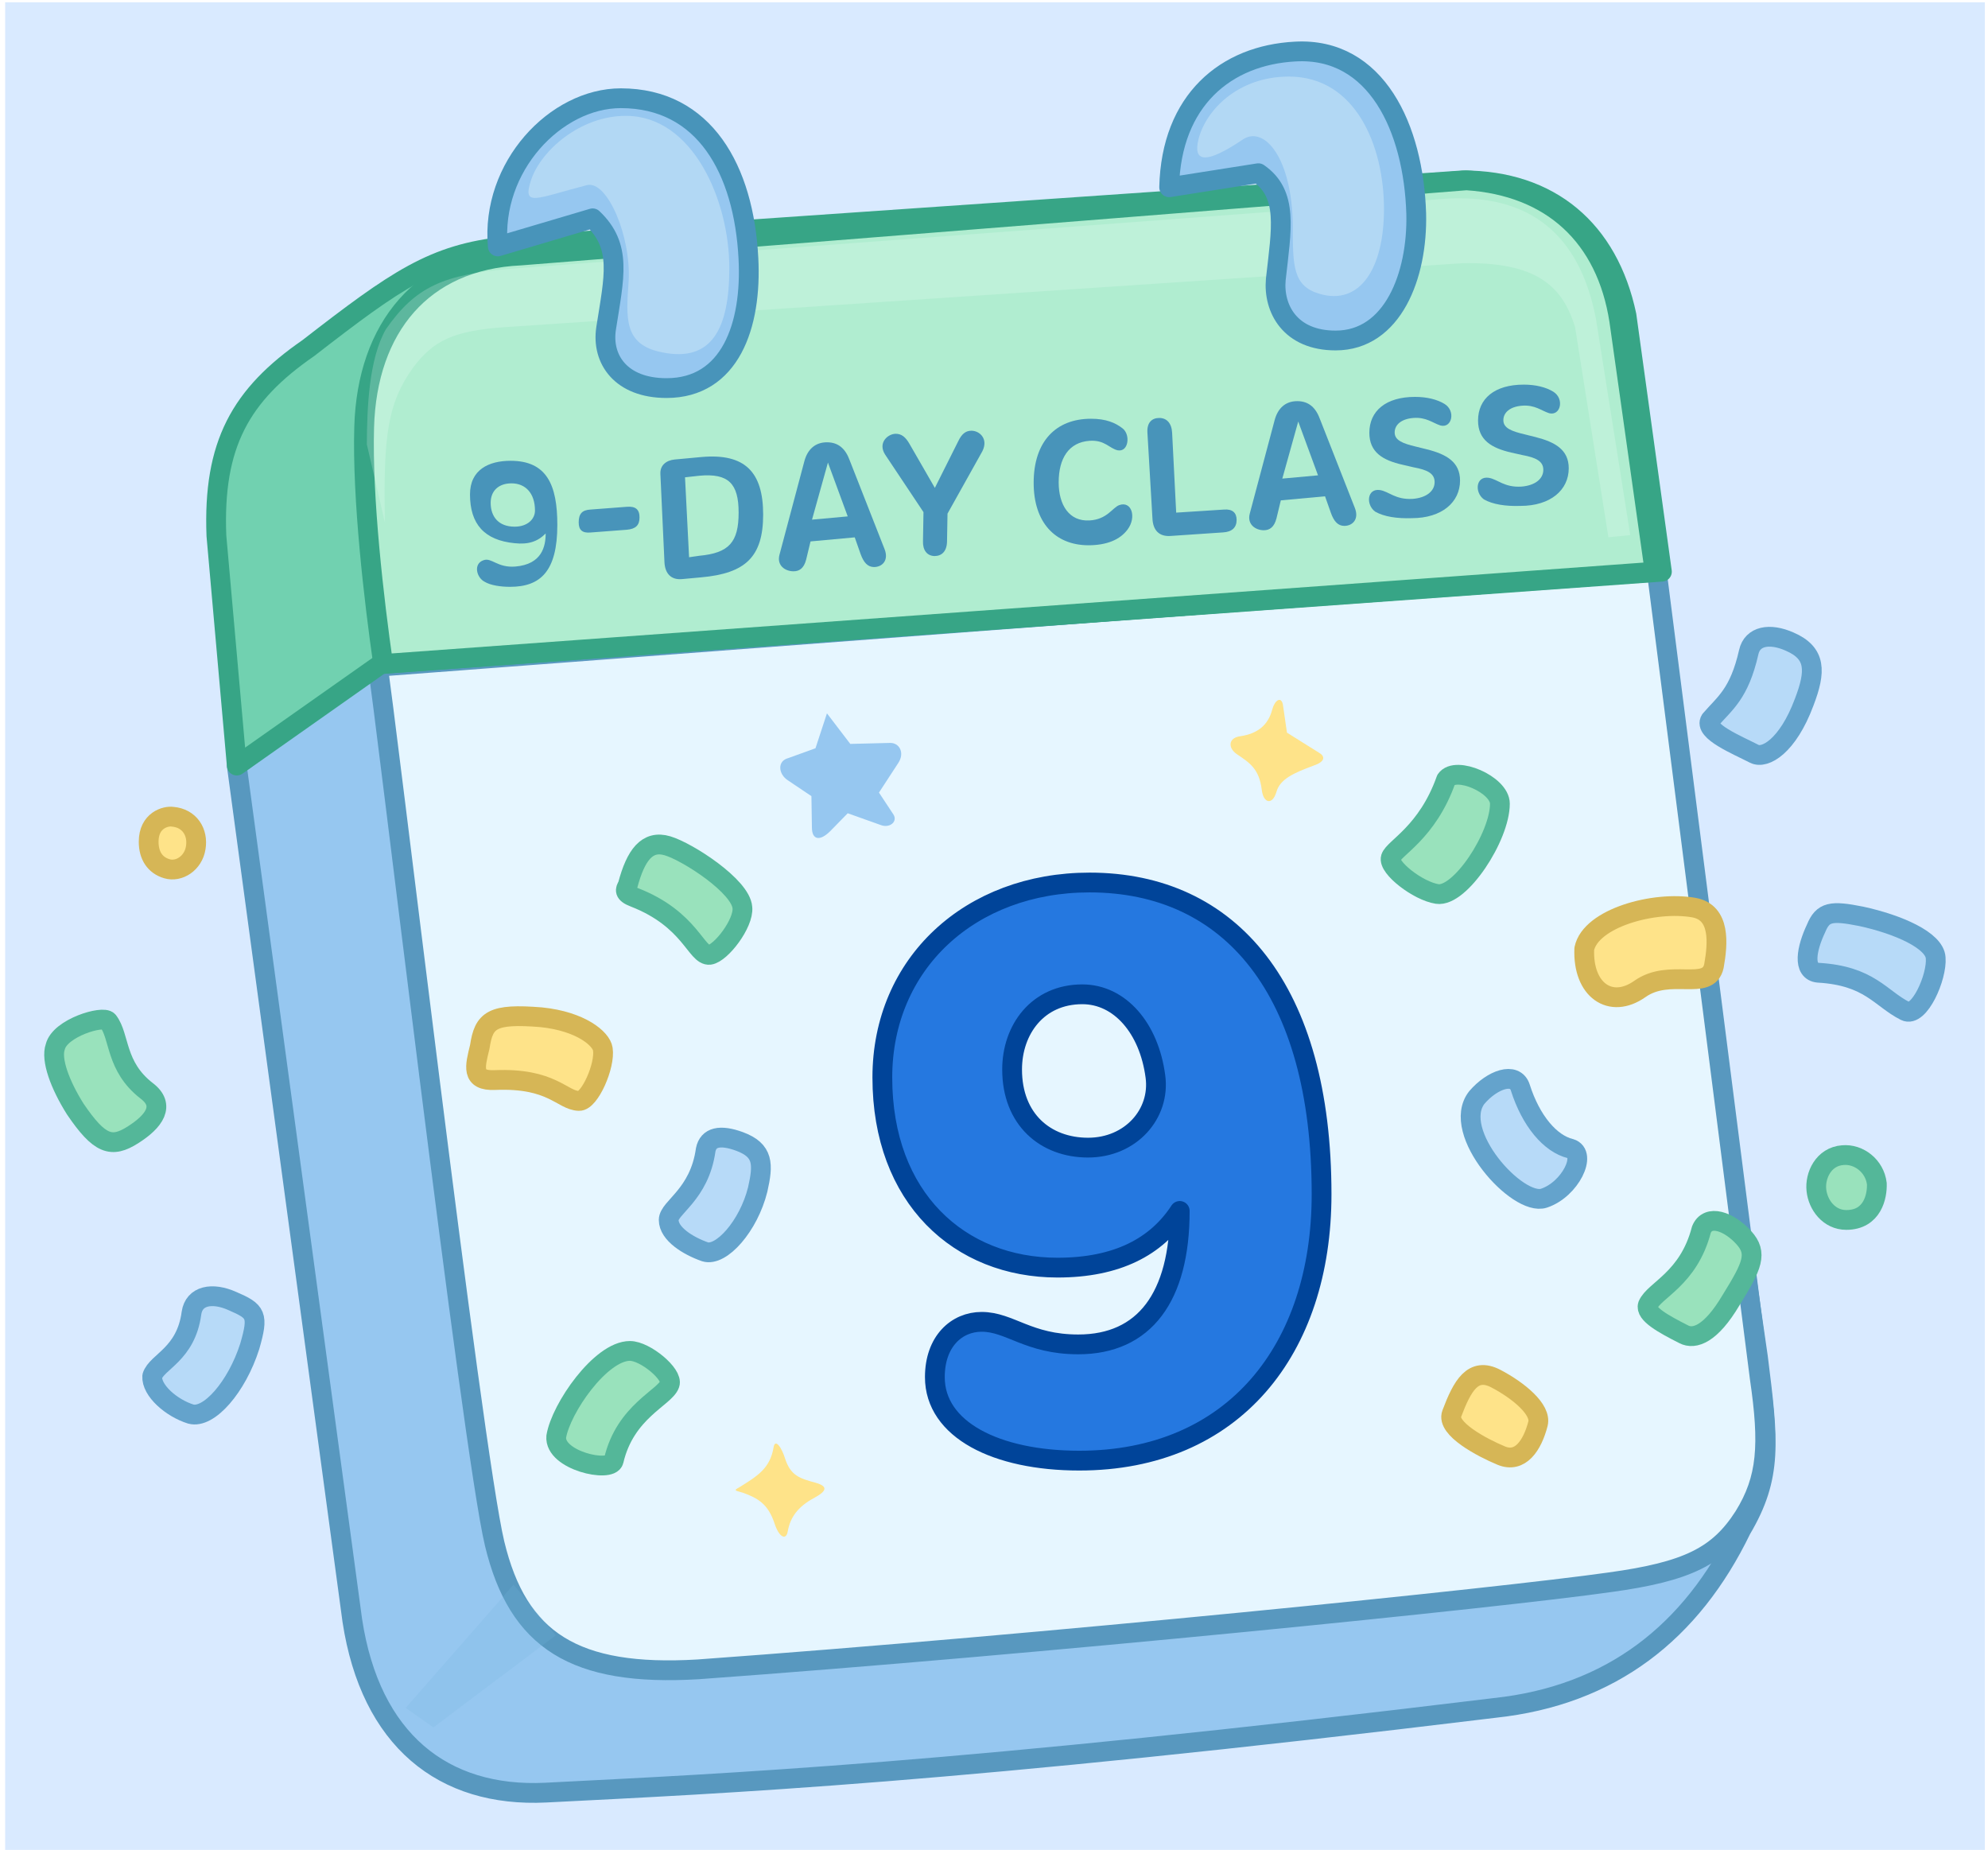
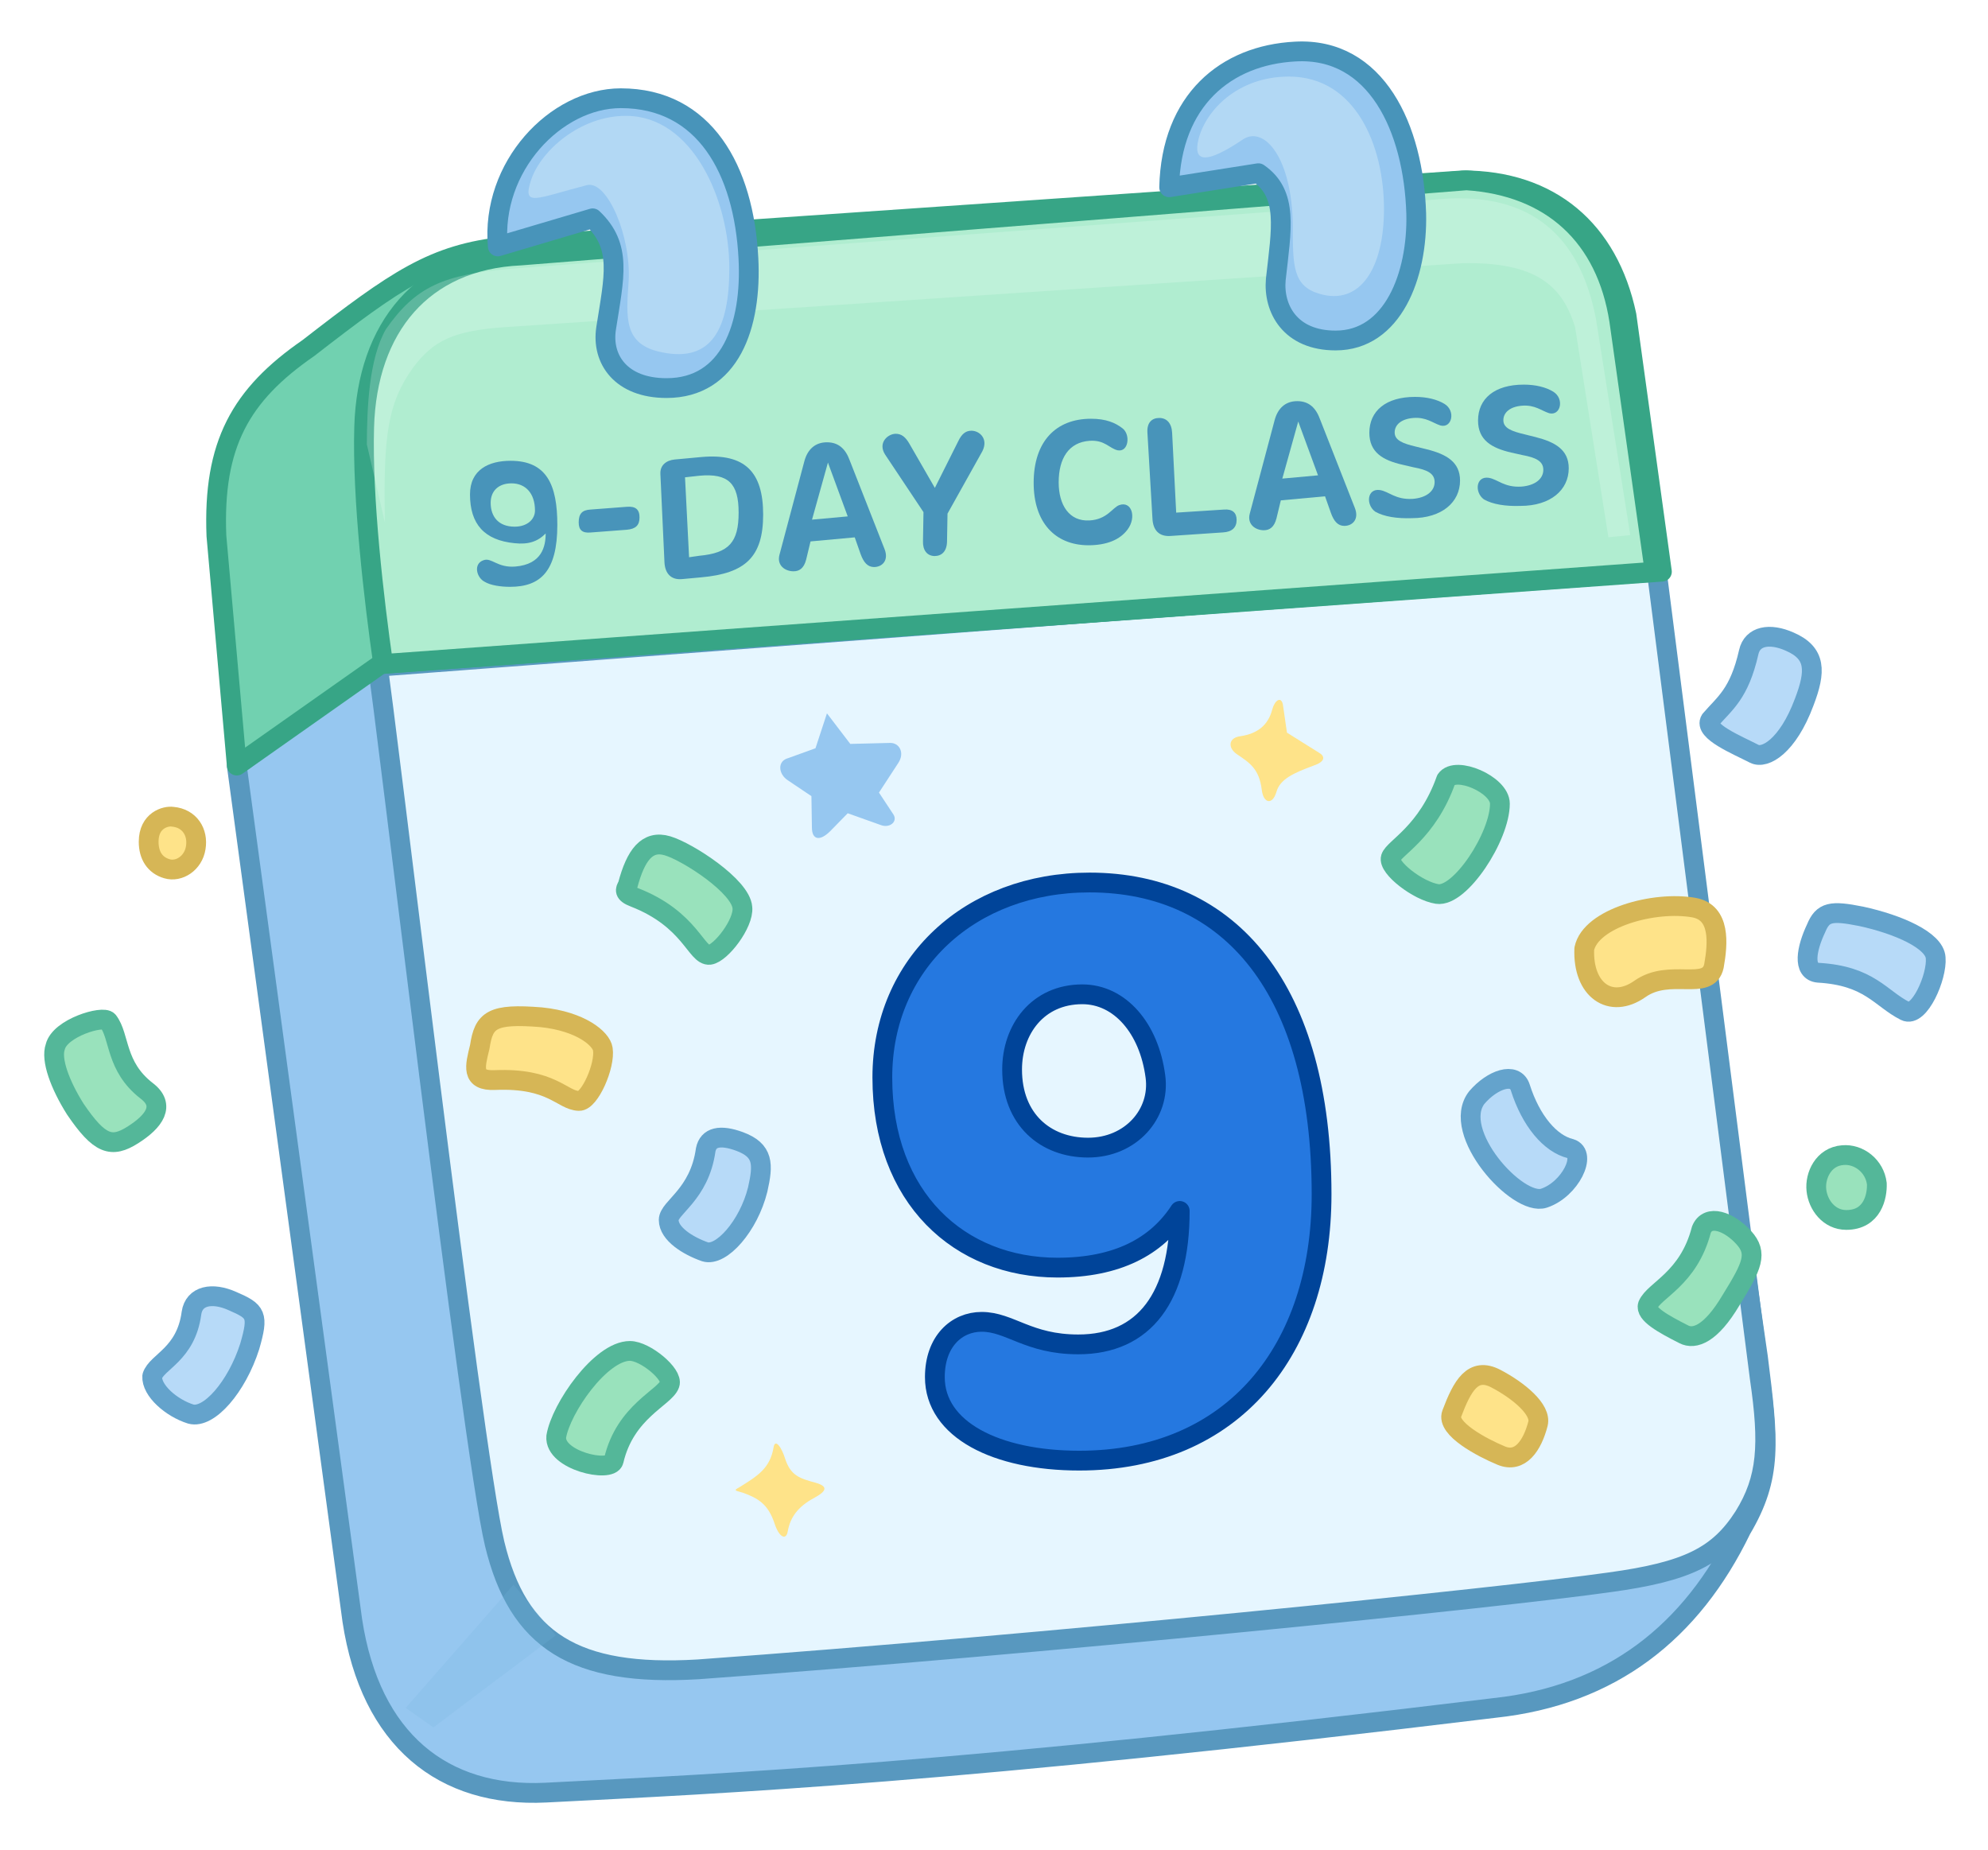
<svg xmlns="http://www.w3.org/2000/svg" width="201" height="187" viewBox="0 0 201 187" fill="none">
-   <path d="M 200.68,0.23 H 0.52 V 187 H 200.68 V 0.23 Z" fill="#D9EAFF" />
  <path d="M 23.94,77.39 L 35.62,163.81 C 37.46,175.88 44.79,181.72 55.18,181.21 C 73.39,180.28 96.62,179.29 151.11,172.65 C 162.91,171.39 171.03,164.99 176.06,154.6 C 179.22,149.28 178.81,145.71 177.74,137.19 L 166.26,57.79 L 37.82,67.12 L 23.94,77.39 Z" fill="#96C7F0" stroke="#5898BF" stroke-width="2" stroke-linecap="round" stroke-linejoin="round" />
  <path d="M 176.33,153.29 C 173.75,157.32 170.61,158.87 162.74,159.95 C 151.71,161.52 105.28,166.24 70.57,168.75 C 58.09,169.49 52.37,165.85 50.01,156.04 C 47.72,146.51 38.74,70.09 38.19,67.4 L 167.49,57.62 L 177.92,139.29 C 178.91,146.06 178.69,149.48 176.33,153.29 Z" fill="#E6F6FF" stroke="#5898BF" stroke-width="2" stroke-linecap="round" stroke-linejoin="round" />
  <path opacity="0.2" d="M 43.82,174.62 L 56.19,165.31 L 51.92,160.19 L 41.02,172.65 L 43.82,174.62 Z" fill="#74B3DB" />
  <path d="M 21.88,54.16 L 23.94,77.39 L 38.52,67.12 L 168.03,57.79 L 164.45,31.88 C 162.62,23.22 156.71,18.23 147.91,18.23 L 51.12,24.91 C 43.82,25.67 40.11,28.26 31.17,35.19 C 24.31,39.93 21.52,44.92 21.88,54.16 Z" fill="#71D1B0" stroke="#37A586" stroke-width="2" stroke-linecap="round" stroke-linejoin="round" />
  <path d="M 36.82,43.17 C 37.11,33.12 42.71,26.28 52.61,25.83 L 148.27,18.23 C 156.89,18.79 162.41,23.91 163.72,32.43 L 167.3,57.79 L 38.74,67.12 C 37.82,60.73 36.61,50.34 36.82,43.17 Z" fill="#B0EDD0" stroke="#37A586" stroke-width="2" stroke-linecap="round" stroke-linejoin="round" />
  <path opacity="0.2" d="M 39.01,33.29 C 42.01,28.99 44.79,27.74 51.82,27.15 L 146.42,20.07 C 155.81,19.62 159.95,24.91 161.36,32.22 L 164.83,54.09 L 162.62,54.31 L 159.25,33.07 C 157.94,28.77 155.16,26.46 147.83,26.61 L 51.04,33.07 C 45.87,33.43 43.82,34.42 41.77,37.16 C 39.21,40.73 38.74,43.97 38.92,52.83 L 37.09,44.92 C 37.11,41.11 37.31,36.29 39.01,33.29 Z" fill="#F5FFFE" />
  <path d="M 118.21,18.93 C 118.42,10.13 123.94,5.57 130.97,5.21 C 139.15,4.76 142.93,12.95 143.19,21.61 C 143.34,27.86 140.81,34.42 135.04,34.42 C 130.42,34.42 128.73,31.18 128.99,28.26 C 129.56,23.14 130.28,19.62 127.23,17.51 L 118.21,18.93 Z" fill="#96C7F0" stroke="#4894BA" stroke-width="2" stroke-linecap="round" stroke-linejoin="round" />
  <path d="M 50.33,24.91 C 49.61,16.86 56.19,9.93 62.77,9.93 C 71.23,9.93 75.21,17.15 75.67,26.11 C 76.03,32.91 73.82,39.23 67.39,39.23 C 62.77,39.23 60.81,36.31 61.28,33.21 C 62.1,27.96 62.92,24.91 59.92,22.07 L 50.33,24.91 Z" fill="#96C7F0" stroke="#4894BA" stroke-width="2" stroke-linecap="round" stroke-linejoin="round" />
  <path opacity="0.3" d="M 125.72,14.06 C 127.85,12.73 130.63,15.97 130.71,22.77 C 130.71,26.88 130.71,28.91 133.41,29.7 C 137.47,30.91 139.93,27.18 139.93,21.13 C 139.93,14.74 137.06,7.74 130.32,7.74 C 125.15,7.74 121.91,11.16 121.18,14.06 C 120.59,16.42 121.91,16.64 125.72,14.06 Z" fill="#F5FFFE" />
  <path opacity="0.3" d="M 59.36,18.71 C 61.41,18.23 63.82,23.91 63.56,28.41 C 63.3,32.17 63.05,34.84 66.91,35.61 C 71.92,36.66 73.74,33.29 73.74,27.1 C 73.74,20.23 70.04,11.71 63.28,11.71 C 58.66,11.71 54.72,15.21 53.71,18.15 C 52.78,20.99 54.09,20.07 59.36,18.71 Z" fill="#F5FFFE" />
  <path d="M 49.02,58.82 C 48.18,58.41 47.82,56.99 48.89,56.63 C 49.71,56.33 50.28,57.42 52.11,57.27 C 54.81,57.04 55.17,55.21 55.17,53.93 C 54.35,54.75 53.43,55.06 52.03,54.91 C 48.97,54.61 47.52,52.98 47.52,49.98 C 47.52,47.47 49.43,46.58 51.62,46.58 C 55.28,46.58 56.35,49.01 56.35,53.06 C 56.35,57.77 54.63,59.32 51.57,59.32 C 50.61,59.32 49.61,59.17 49.02,58.82 Z M 54.09,51.61 C 54.09,49.85 53.12,48.86 51.72,48.86 C 50.41,48.86 49.61,49.62 49.61,50.83 C 49.61,52.25 50.43,53.24 52.03,53.24 C 53.33,53.24 54.09,52.48 54.09,51.61 Z" fill="#4894BA" />
  <path d="M 58.51,52.81 C 58.51,51.92 58.87,51.56 59.69,51.51 L 63.38,51.23 C 64.25,51.16 64.66,51.49 64.66,52.3 C 64.66,53.12 64.25,53.47 63.38,53.55 L 59.69,53.83 C 58.87,53.9 58.51,53.57 58.51,52.81 Z" fill="#4894BA" />
  <path d="M 66.77,47.92 C 66.72,47.01 67.39,46.53 68.21,46.45 L 70.91,46.2 C 75.33,45.8 77.16,47.72 77.16,52.02 C 77.16,56.33 75.33,57.96 70.91,58.36 L 68.96,58.54 C 67.85,58.64 67.23,57.98 67.18,56.81 L 66.77,47.92 Z M 70.71,56.18 C 73.71,55.9 74.68,54.81 74.68,51.82 C 74.68,48.88 73.66,47.82 70.71,48.09 L 69.26,48.25 L 69.67,56.33 L 70.71,56.18 Z" fill="#4894BA" />
  <path d="M 78.81,56.08 L 81.33,46.61 C 81.64,45.47 82.38,44.71 83.61,44.71 C 84.82,44.71 85.51,45.42 85.92,46.56 L 89.44,55.52 C 89.88,56.66 89.19,57.32 88.37,57.32 C 87.73,57.32 87.32,56.86 87.01,56 L 86.42,54.32 L 81.95,54.73 L 81.51,56.56 C 81.28,57.45 80.82,57.75 80.23,57.75 C 79.39,57.75 78.52,57.17 78.81,56.08 Z M 85.71,52.2 L 83.71,46.76 L 82.1,52.53 L 85.71,52.2 Z" fill="#4894BA" />
  <path d="M 93.32,54.71 L 93.37,51.77 L 89.49,45.95 C 88.72,44.74 89.79,43.85 90.56,43.85 C 91.13,43.85 91.54,44.15 91.95,44.86 L 94.52,49.32 L 96.88,44.61 C 97.24,43.85 97.65,43.54 98.22,43.54 C 99.04,43.54 99.96,44.36 99.32,45.62 L 95.8,51.92 L 95.75,54.76 C 95.72,55.75 95.21,56.21 94.47,56.21 C 93.73,56.18 93.29,55.62 93.32,54.71 Z" fill="#4894BA" />
  <path d="M 104.51,48.81 C 104.51,44.61 106.77,42.33 110.31,42.33 C 111.81,42.33 112.78,42.73 113.52,43.32 C 114.31,43.95 114.11,45.72 113.01,45.52 C 112.17,45.34 111.71,44.45 110.16,44.56 C 108.06,44.71 107.04,46.33 107.04,48.76 C 107.04,51.06 108.11,52.73 110.16,52.61 C 111.94,52.51 112.47,51.32 113.16,51.06 C 114.42,50.61 114.93,52.28 114.01,53.52 C 113.24,54.56 111.91,55.12 110.01,55.12 C 106.64,55.09 104.51,52.78 104.51,48.81 Z" fill="#4894BA" />
  <path d="M 116.01,43.7 C 115.96,42.71 116.47,42.25 117.21,42.25 C 117.95,42.25 118.46,42.76 118.51,43.75 L 118.92,51.82 L 123.75,51.51 C 124.62,51.44 125.03,51.84 125.03,52.56 C 125.03,53.32 124.57,53.77 123.65,53.82 L 118.33,54.18 C 117.21,54.25 116.57,53.62 116.52,52.4 L 116.01,43.7 Z" fill="#4894BA" />
  <path d="M 126.36,51.92 L 128.88,42.45 C 129.19,41.31 129.93,40.55 131.16,40.55 C 132.37,40.55 133.06,41.26 133.47,42.4 L 136.99,51.36 C 137.43,52.5 136.74,53.16 135.92,53.16 C 135.28,53.16 134.87,52.71 134.56,51.84 L 133.97,50.17 L 129.5,50.58 L 129.06,52.4 C 128.83,53.29 128.37,53.6 127.78,53.6 C 126.94,53.6 126.07,53.01 126.36,51.92 Z M 133.26,48.05 L 131.26,42.61 L 129.65,48.38 L 133.26,48.05 Z" fill="#4894BA" />
  <path d="M 139.04,51.72 C 138.07,51.01 138.22,49.34 139.53,49.54 C 140.45,49.69 141.09,50.53 142.82,50.43 C 144.18,50.33 145.05,49.67 145.05,48.73 C 145.05,47.84 144.28,47.49 142.93,47.24 L 141.81,46.98 C 139.81,46.53 138.45,45.72 138.45,43.75 C 138.45,41.54 140.12,40.12 143.07,40.12 C 144.28,40.12 145.31,40.38 146.05,40.83 C 147.21,41.54 146.8,43.32 145.64,43.01 C 144.85,42.76 144.21,42.15 142.9,42.25 C 141.65,42.35 141.01,42.96 141.01,43.72 C 141.01,44.53 141.88,44.84 143.13,45.14 L 144.26,45.42 C 146.26,45.92 147.62,46.71 147.62,48.58 C 147.62,50.76 145.79,52.38 142.74,52.38 C 141.24,52.43 139.93,52.23 139.04,51.72 Z" fill="#4894BA" />
  <path d="M 150.03,50.48 C 149.06,49.77 149.22,48.1 150.52,48.3 C 151.44,48.45 152.08,49.29 153.81,49.19 C 155.17,49.09 156.04,48.43 156.04,47.49 C 156.04,46.61 155.27,46.25 153.92,46 L 152.8,45.75 C 150.8,45.29 149.44,44.48 149.44,42.51 C 149.44,40.3 151.11,38.88 154.06,38.88 C 155.27,38.88 156.3,39.14 157.04,39.59 C 158.2,40.3 157.79,42.07 156.63,41.77 C 155.84,41.52 155.2,40.91 153.89,41.01 C 152.64,41.11 152,41.72 152,42.48 C 152,43.29 152.87,43.6 154.12,43.9 L 155.25,44.18 C 157.25,44.69 158.61,45.47 158.61,47.34 C 158.61,49.52 156.78,51.14 153.73,51.14 C 152.23,51.19 150.92,50.99 150.03,50.48 Z" fill="#4894BA" />
  <path d="M 83.61,72.11 L 85.97,75.2 L 89.95,75.1 C 90.92,75.05 91.51,76.09 90.82,77.13 L 88.87,80.12 L 90.33,82.33 C 90.79,83.04 89.97,83.75 89.05,83.4 L 85.71,82.21 L 83.98,83.98 C 82.91,85.07 82.09,84.92 82.09,83.65 L 82.04,80.48 L 79.63,78.86 C 78.71,78.25 78.55,76.93 79.71,76.63 L 82.45,75.64 L 83.61,72.11 Z" fill="#96C7F0" />
  <path d="M 129.71,71.22 L 130.12,74.06 L 133.41,76.12 C 134.05,76.52 133.89,77.03 132.82,77.39 C 130.77,78.15 129.41,78.76 129.05,80.07 C 128.64,81.44 127.72,81.19 127.57,79.82 C 127.31,77.74 126.39,77.13 125.03,76.22 C 124.11,75.56 124.21,74.57 125.42,74.42 C 127.15,74.16 128.22,73.3 128.63,71.73 C 128.88,70.79 129.52,70.34 129.71,71.22 Z" fill="#FEE389" />
  <path d="M 146.21,78.81 C 147.18,77.39 151.65,79.31 151.65,81.24 C 151.65,84.58 147.62,90.72 145.31,90.37 C 143.36,90.07 140.31,87.69 140.62,86.7 C 140.93,85.71 144.31,84.18 146.21,78.81 Z" fill="#99E2BC" stroke="#54B799" stroke-width="2" stroke-linecap="round" stroke-linejoin="round" />
  <path d="M 160.18,95.91 C 160.82,92.81 167.25,91.03 171.28,91.75 C 173.96,92.25 173.7,95.35 173.29,97.65 C 172.72,100.29 168.84,97.81 165.79,99.98 C 162.84,102.05 160.01,100.08 160.18,95.91 Z" fill="#FEE389" stroke="#D6B656" stroke-width="2" stroke-linecap="round" stroke-linejoin="round" />
  <path d="M 149.32,110.94 C 150.88,109.12 153.19,108.31 153.71,109.93 C 154.78,113.3 156.73,115.61 158.78,116.11 C 160.51,116.62 158.78,120.23 156.11,121.12 C 153.44,122.01 146.59,114.42 149.32,110.94 Z" fill="#B7DAF8" stroke="#64A3CC" stroke-width="2" stroke-linecap="round" stroke-linejoin="round" />
  <path d="M 166.61,131.92 C 167.25,130.4 170.72,129.31 172.02,124.31 C 172.66,122.69 174.82,123.45 176.32,125.12 C 177.73,126.69 177.19,127.93 175.03,131.41 C 172.98,134.88 171.31,135.44 170.24,134.88 C 168.19,133.84 166.31,132.81 166.61,131.92 Z" fill="#99E2BC" stroke="#54B799" stroke-width="2" stroke-linecap="round" stroke-linejoin="round" />
  <path d="M 146.78,142.91 C 147.85,140.07 148.92,138.15 151.24,139.36 C 153.55,140.57 155.86,142.49 155.5,143.92 C 154.94,146.08 153.73,147.95 151.78,147.14 C 149.83,146.33 146.21,144.41 146.78,142.91 Z" fill="#FEE389" stroke="#D6B656" stroke-width="2" stroke-linecap="round" stroke-linejoin="round" />
  <path d="M 172.93,72.77 C 174.39,71.07 175.84,70.18 176.81,65.92 C 177.17,64.3 178.9,63.95 180.95,64.86 C 183.62,66.02 183.62,67.84 182.41,70.99 C 180.75,75.44 178.44,76.75 177.37,76.2 C 175.64,75.31 172.21,73.91 172.93,72.77 Z" fill="#B7DAF8" stroke="#64A3CC" stroke-width="2" stroke-linecap="round" stroke-linejoin="round" />
  <path d="M 183.62,93.84 C 184.31,92.17 185.13,92.02 188.18,92.63 C 191.92,93.44 195.61,95.06 195.71,96.83 C 195.87,98.75 194.04,102.91 192.63,102.2 C 190.12,100.94 189.05,98.63 183.83,98.33 C 182.23,98.18 182.64,95.91 183.62,93.84 Z" fill="#B7DAF8" stroke="#64A3CC" stroke-width="2" stroke-linecap="round" stroke-linejoin="round" />
  <path d="M 186.67,123.32 C 189.34,123.32 189.81,120.89 189.76,119.65 C 189.55,117.88 187.95,116.62 186.31,116.77 C 184.36,116.92 183.49,118.84 183.65,120.31 C 183.8,121.78 184.92,123.32 186.67,123.32 Z" fill="#99E2BC" stroke="#54B799" stroke-width="2" stroke-linecap="round" stroke-linejoin="round" />
  <path d="M 5.59,105.82 C 6.05,103.9 10.42,102.61 10.93,103.22 C 12.14,104.79 11.63,107.78 14.82,110.26 C 16.77,111.73 15.6,113.35 13.44,114.72 C 11.28,116.09 10.07,115.73 7.61,112.11 C 6.05,109.63 5.13,107.1 5.59,105.82 Z" fill="#99E2BC" stroke="#54B799" stroke-width="2" stroke-linecap="round" stroke-linejoin="round" />
  <path d="M 15.03,85.09 C 15.03,82.91 16.76,82.46 17.45,82.56 C 19.18,82.71 20.05,84.13 19.79,85.7 C 19.54,87.27 18.09,88.18 16.88,87.82 C 15.67,87.47 15.03,86.48 15.03,85.09 Z" fill="#FEE389" stroke="#D6B656" stroke-width="2" stroke-linecap="round" stroke-linejoin="round" />
  <path d="M 15.39,139.11 C 15.85,137.64 18.8,136.93 19.36,132.73 C 19.62,130.96 21.45,130.6 23.5,131.52 C 25.91,132.56 26.17,132.91 25.25,136.1 C 23.94,140.21 21.11,143.45 19.28,142.94 C 17.33,142.33 15.29,140.56 15.39,139.11 Z" fill="#B7DAF8" stroke="#64A3CC" stroke-width="2" stroke-linecap="round" stroke-linejoin="round" />
  <path d="M 63.46,89.51 C 64.28,86.41 65.44,84.89 67.49,85.5 C 69.54,86.11 74.91,89.59 75.06,91.75 C 75.22,93.32 72.91,96.36 71.75,96.52 C 70.39,96.67 69.83,92.91 64.12,90.7 C 63.05,90.29 63.21,89.94 63.46,89.51 Z" fill="#99E2BC" stroke="#54B799" stroke-width="2" stroke-linecap="round" stroke-linejoin="round" />
  <path d="M 48.51,105.82 C 48.92,103.09 49.74,102.43 54.71,102.83 C 58.74,103.24 60.8,105.01 60.95,106.05 C 61.21,107.72 59.61,111.34 58.54,111.29 C 56.81,111.24 55.84,108.93 50.02,109.18 C 47.61,109.28 48.02,107.81 48.51,105.82 Z" fill="#FEE389" stroke="#D6B656" stroke-width="2" stroke-linecap="round" stroke-linejoin="round" />
  <path d="M 56.24,145.22 C 56.7,142.38 60.73,136.56 63.69,136.56 C 65.24,136.56 68.07,138.93 67.71,139.92 C 67.25,141.28 63.21,142.65 62.05,147.65 C 61.74,148.91 56.03,147.65 56.24,145.22 Z" fill="#99E2BC" stroke="#54B799" stroke-width="2" stroke-linecap="round" stroke-linejoin="round" />
  <path d="M 67.61,123.32 C 67.61,122.06 70.71,120.8 71.35,116.24 C 71.61,114.93 72.81,114.67 74.76,115.38 C 77.23,116.29 77.18,117.71 76.61,120.24 C 75.69,123.95 72.91,127.05 71.28,126.54 C 69.54,125.93 67.61,124.72 67.61,123.32 Z" fill="#B7DAF8" stroke="#64A3CC" stroke-width="2" stroke-linecap="round" stroke-linejoin="round" />
  <path d="M 74.76,150.34 C 76.59,149.2 77.85,148.44 78.21,146.33 C 78.36,145.34 79.05,146.33 79.41,147.54 C 79.98,149.2 80.9,149.46 82.55,149.91 C 83.71,150.27 83.61,150.72 82.3,151.43 C 80.64,152.32 79.9,153.41 79.65,154.78 C 79.49,155.77 78.75,155.41 78.29,153.94 C 77.65,152.07 76.68,151.46 75.13,150.9 C 74.2,150.65 74.2,150.65 74.76,150.34 Z" fill="#FEE389" />
  <path d="M 94.52,139.21 C 94.52,135.59 96.73,133.62 99.25,133.62 C 102.12,133.62 103.95,135.9 109.02,135.9 C 115.71,135.9 119.28,131.11 119.28,122.41 C 116.92,126.03 112.94,128.14 106.92,128.14 C 97.03,128.14 89.21,121.12 89.21,108.92 C 89.21,97.39 98.11,89.21 110.16,89.21 C 124.41,89.21 133.62,100.05 133.62,120.72 C 133.62,136.41 124.72,147.65 109.12,147.65 C 100.71,147.65 94.52,144.51 94.52,139.21 Z M 116.82,108.82 C 116.18,103.93 113.22,100.51 109.43,100.51 C 104.91,100.51 102.33,104.08 102.33,108.11 C 102.33,113.16 105.7,116.01 110.01,116.01 C 114.33,116.01 117.33,112.59 116.82,108.82 Z" fill="#2578E0" stroke="#004499" stroke-width="2" stroke-linecap="round" stroke-linejoin="round" />
</svg>
